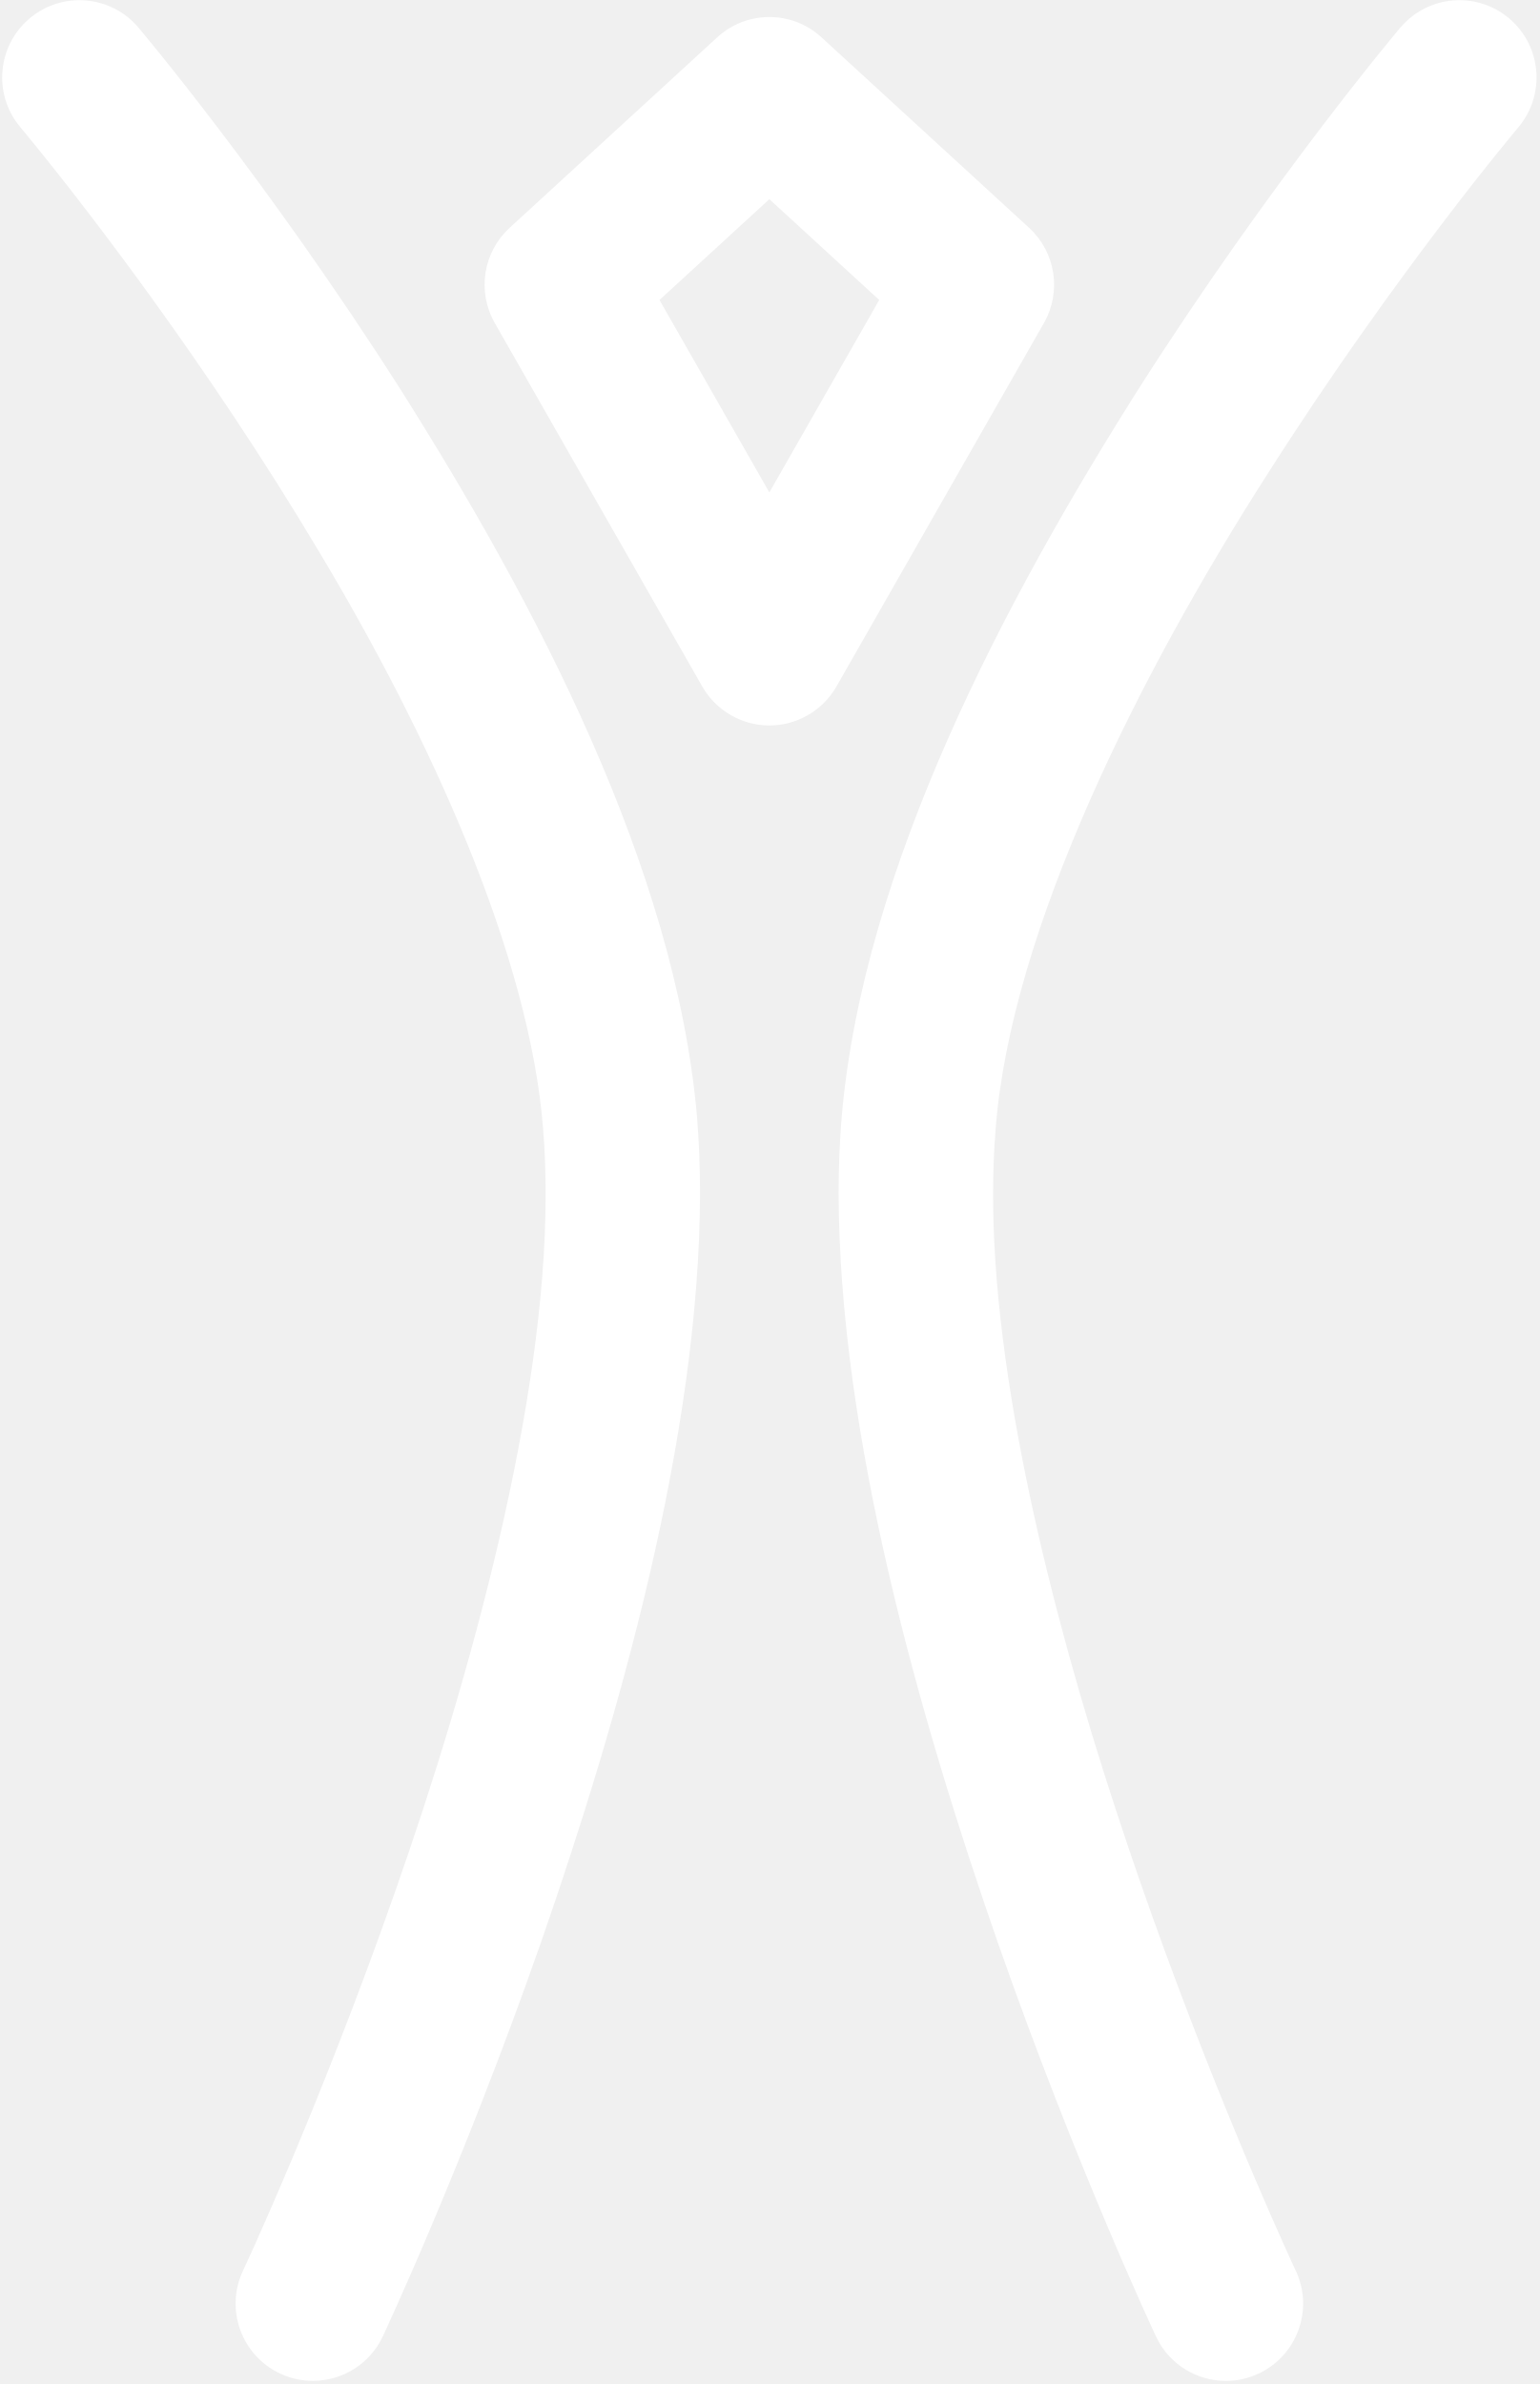
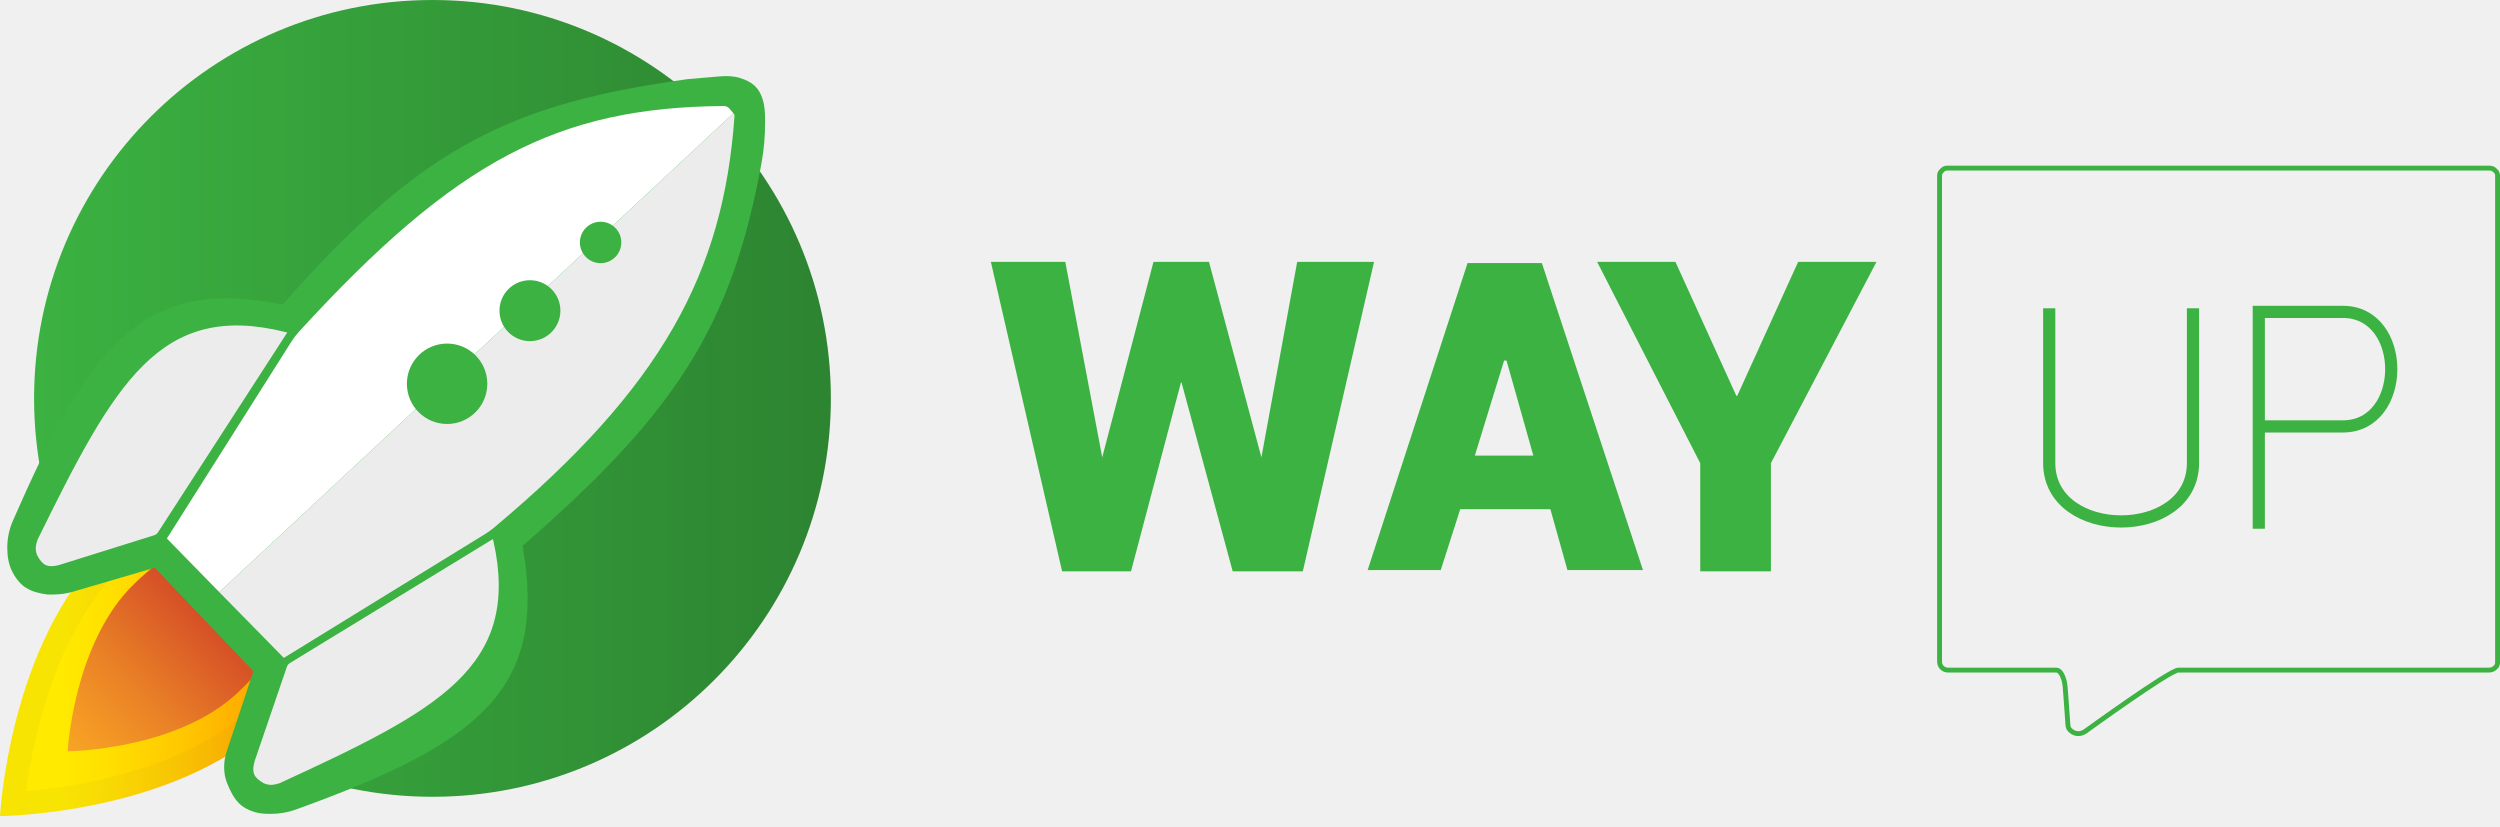
- <svg xmlns="http://www.w3.org/2000/svg" width="31" height="48" viewBox="0 0 31 48" fill="none">
-   <g id="logo">
-     <path id="Vector" d="M5.638 47.789C4.86 47.423 4.527 46.496 4.893 45.718C4.893 45.717 4.983 45.526 5.15 45.156C5.315 44.784 5.555 44.24 5.843 43.559C6.418 42.196 7.186 40.282 7.953 38.094C9.491 33.727 10.996 28.224 10.986 24.028C10.986 23.58 10.97 23.148 10.936 22.735C10.664 19.226 8.651 14.82 6.414 11.09C4.185 7.35 1.772 4.244 0.826 3.07C0.556 2.734 0.412 2.565 0.412 2.564C-0.143 1.908 -0.061 0.926 0.595 0.372C1.251 -0.183 2.232 -0.101 2.787 0.555C2.815 0.589 5.387 3.634 8.075 7.858C10.754 12.1 13.597 17.457 14.034 22.48C14.075 22.987 14.095 23.504 14.095 24.028C14.084 28.91 12.469 34.583 10.887 39.124C9.3 43.654 7.721 47.011 7.707 47.043C7.442 47.607 6.883 47.937 6.299 47.937C6.077 47.937 5.852 47.889 5.638 47.789Z" fill="white" />
-     <path id="Vector_2" d="M23.276 47.043C23.262 47.011 21.682 43.654 20.095 39.123C18.512 34.583 16.897 28.91 16.886 24.028C16.886 23.502 16.906 22.986 16.948 22.48C17.385 17.457 20.229 12.1 22.907 7.859C25.596 3.634 28.168 0.59 28.196 0.555L28.197 0.556C28.751 -0.101 29.731 -0.183 30.388 0.371C31.043 0.927 31.125 1.908 30.571 2.565C30.571 2.566 30.427 2.735 30.156 3.071C29.886 3.406 29.495 3.899 29.024 4.52C28.082 5.761 26.815 7.511 25.53 9.53C22.952 13.553 20.352 18.72 20.047 22.736C20.013 23.15 19.996 23.582 19.996 24.028C19.988 27.696 21.136 32.377 22.457 36.406C23.775 40.443 25.25 43.856 25.833 45.155C25.999 45.527 26.089 45.718 26.09 45.718C26.456 46.496 26.122 47.423 25.345 47.789C25.131 47.89 24.906 47.938 24.684 47.938C24.1 47.938 23.54 47.607 23.276 47.043Z" fill="white" />
-     <path id="Vector_3" d="M14.141 13.824L9.963 6.505C9.602 5.872 9.726 5.078 10.262 4.586L14.441 0.752C15.036 0.206 15.947 0.206 16.541 0.752L20.72 4.586C21.256 5.077 21.38 5.872 21.019 6.505L16.841 13.824C16.565 14.306 16.047 14.607 15.491 14.607C14.936 14.607 14.417 14.306 14.141 13.824ZM13.279 6.04L15.491 9.915L17.703 6.04L15.491 4.01L13.279 6.04Z" fill="white" />
+ <svg xmlns="http://www.w3.org/2000/svg" width="1026" height="339" viewBox="0 0 1026 339" fill="none">
+   <path d="M436.779 107.968H407.279L436.279 233.968H463.779L484.279 156.468H485.279L506.279 233.968H534.279L563.279 107.968H532.779L517.779 189.968L495.779 107.968H473.779L452.279 189.968L436.779 107.968Z" fill="#3BB241" stroke="#3BB241" />
+   <path fill-rule="evenodd" clip-rule="evenodd" d="M674.279 233.968H643.279L636.279 208.968H599.279L591.279 233.968H561.279L602.279 107.968H632.779L674.279 233.968ZM617.279 147.968H618.279L629.279 186.968H605.279L617.279 147.968Z" fill="#3BB241" />
+   <path d="M726.279 233.968H698.279V189.968L656.279 107.968H687.279L712.279 162.968H713.279L738.279 107.968H769.279L726.279 189.968V233.968Z" fill="#3BB241" stroke="#3BB241" />
+   <path d="M797 70L796.707 70.293C796.254 70.746 796 71.36 796 72V271.586C796 272.491 796.36 273.36 797 274C797.64 274.64 798.509 275 799.414 275H844C845.5 275 847.065 277.707 847.5 281.5L848 288C848.164 290.666 848.267 292.185 848.5 295C848.733 297.815 848.429 298.7 850 300C851.805 301.494 854.125 301.406 856 300C856 300 890.5 275 894 275H895H896H897H1021.59C1022.49 275 1023.36 274.64 1024 274L1024.29 273.707C1024.75 273.254 1025 272.64 1025 272V72C1025 71.36 1024.75 70.746 1024.29 70.293L1024 70L1023.85 69.848C1023.31 69.305 1022.57 69 1021.8 69H799C798.36 69 797.746 69.254 797.293 69.707L797 70Z" stroke="#3BB241" stroke-width="2" />
+   <path d="M841 126.5C841 126.5 841 158 841 190C841 222 900 222 900 190C900 158 900 126.5 900 126.5" stroke="#3BB241" stroke-width="5" />
+   <path d="M927 217V175M927 175C927 175 935 175 961.5 175C988 175 988 128 961.5 128C935 128 927 128 927 128V175Z" stroke="#3BB241" stroke-width="5" />
+   <circle cx="177.487" cy="163.5" r="163.5" transform="rotate(90 177.487 163.5)" fill="url(#paint0_linear)" />
+   <path d="M43.807 225.248C3.732 263.54 0.001 334.912 0.001 334.912C0.001 334.912 71.423 334.427 111.546 296.136C151.669 257.845 168.983 210.936 150.256 191.388C131.531 171.792 83.882 186.955 43.807 225.248Z" fill="url(#paint1_linear)" />
+   <g opacity="0.2">
+     <path opacity="0.2" d="M127.851 192.412C134.701 192.567 139.882 194.458 143.3 197.987C156.174 211.459 143.553 252.245 104.898 289.227C76.972 315.91 31.33 322.924 10.68 324.755C13.448 304.21 22.529 258.935 50.406 232.251C76.225 207.533 106.63 191.929 127.851 192.412ZM128.069 182.831C105.028 182.308 72.467 197.862 43.806 225.295C3.731 263.587 7.67224e-06 334.96 7.67224e-06 334.96C7.67224e-06 334.96 71.422 334.475 111.545 296.184C151.668 257.893 168.981 210.983 150.255 191.435C144.92 185.755 137.266 183.04 128.069 182.831Z" fill="#424242" />
  </g>
+   <path d="M55.373 239.313C30.143 263.421 27.78 308.322 27.78 308.322C27.78 308.322 72.743 308.002 97.974 283.894C123.204 259.786 134.132 230.224 122.334 217.927C110.536 205.629 80.653 215.158 55.373 239.313Z" fill="url(#paint2_linear)" />
+   <path d="M103.987 275.5L63.487 233L30.122 242.787C27.38 243.592 24.536 244 21.678 244H19.487C12.182 242.993 8.362 240.885 5.118 234.763C3.503 231.715 2.987 228.23 2.987 224.781C2.987 220.967 3.774 217.174 5.305 213.681C35.991 143.676 57.195 112.867 115.987 125C173.608 59.369 210.774 42.379 282.279 32.468L295.386 31.35C298.107 31.118 300.877 31.169 303.494 31.95C308.993 33.59 311.541 36.138 313.008 40.793C313.871 43.535 313.987 46.446 313.987 49.32V50.346C313.987 55.773 313.568 61.21 312.595 66.549C300.299 134.023 277.254 169.482 214.487 224C224.602 282.546 197.835 304.642 121.379 332.25C118.166 333.41 114.741 334 111.325 334H110.511C108.5 334 106.477 333.854 104.55 333.28C99.143 331.67 96.004 328.752 93.059 321.041C92.297 319.046 91.987 316.912 91.987 314.776C91.987 312.606 92.337 310.451 93.023 308.392L103.987 275.5Z" fill="#3BB241" />
+   <path d="M89.987 243L68.487 221L119.586 140.216C120.518 138.741 121.598 137.327 122.777 136.04C187.217 65.671 228.976 44.031 297.063 43.508C297.956 43.501 298.819 43.898 299.391 44.584L300.987 46.5L89.987 243Z" fill="white" />
+   <path d="M300.987 46.5L89.987 243L116.487 270L199.172 219.117C200.381 218.373 201.553 217.531 202.641 216.62C271.72 158.796 296.875 111.965 301.438 47.71C301.469 47.262 301.305 46.818 300.987 46.5Z" fill="#ECECEC" />
+   <circle cx="183.488" cy="157.5" r="16.5" fill="#3BB241" />
+   <circle cx="217.487" cy="127.5" r="12.5" fill="#3BB241" />
+   <circle cx="246.487" cy="99.5" r="8.5" fill="#3BB241" />
+   <path d="M201.987 222L119.104 272.623C118.706 272.867 118.405 273.242 118.254 273.683L104.987 312.5C103.713 316.998 104.625 318.794 108.487 321C110.625 321.871 111.971 321.737 114.487 321C179.503 291.067 213.461 273.579 201.987 222Z" fill="#ECECEC" stroke="#ECECEC" />
+   <path d="M117.088 136.773L64.343 218.322C64.089 218.714 63.706 219.005 63.261 219.145L24.115 231.405C19.586 232.563 17.814 231.605 15.708 227.687C14.893 225.527 15.061 224.186 15.863 221.689C47.464 157.468 65.822 123.972 117.088 136.773Z" fill="#ECECEC" stroke="#ECECEC" />
+   <defs>
+     <linearGradient id="paint0_linear" x1="177.487" y1="0" x2="177.487" y2="327" gradientUnits="userSpaceOnUse">
+       <stop stop-color="#2D8431" />
+       <stop offset="1" stop-color="#3BB241" />
+     </linearGradient>
+     <linearGradient id="paint1_linear" x1="156.665" y1="260.97" x2="1.734" y2="257.448" gradientUnits="userSpaceOnUse">
+       <stop stop-color="#FF6D00" />
+       <stop offset="0.249" stop-color="#FF9B00" />
+       <stop offset="0.513" stop-color="#FFC600" />
+       <stop offset="0.721" stop-color="#FFE000" />
+       <stop offset="0.844" stop-color="#FFEA00" />
+     </linearGradient>
+     <linearGradient id="paint2_linear" x1="104.707" y1="234.043" x2="22.594" y2="314.85" gradientUnits="userSpaceOnUse">
+       <stop offset="0.004" stop-color="#C62828" />
+       <stop offset="0.271" stop-color="#D75327" />
+       <stop offset="0.598" stop-color="#E98126" />
+       <stop offset="0.85" stop-color="#F59D25" />
+       <stop offset="0.995" stop-color="#F9A825" />
+     </linearGradient>
+   </defs>
</svg>
